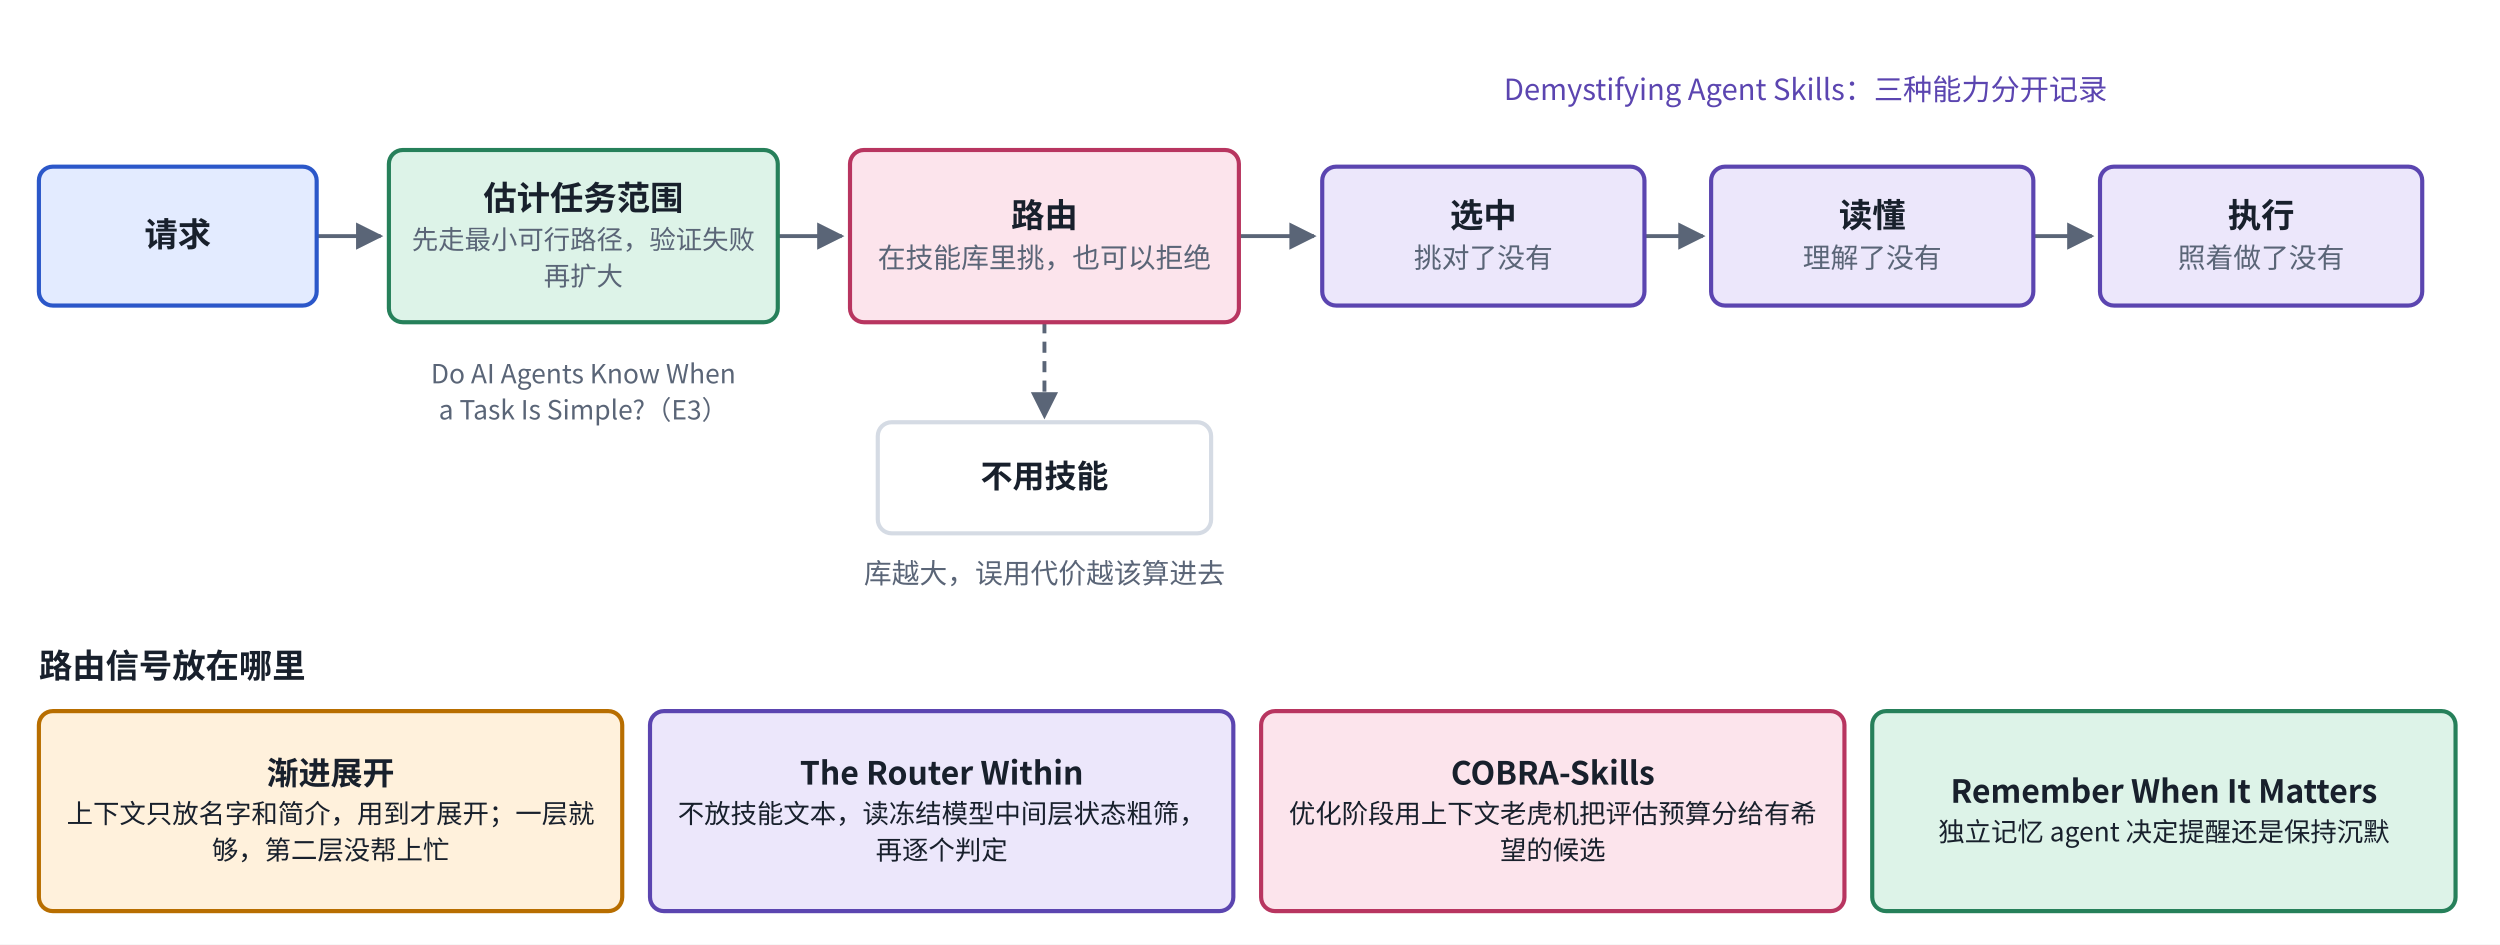
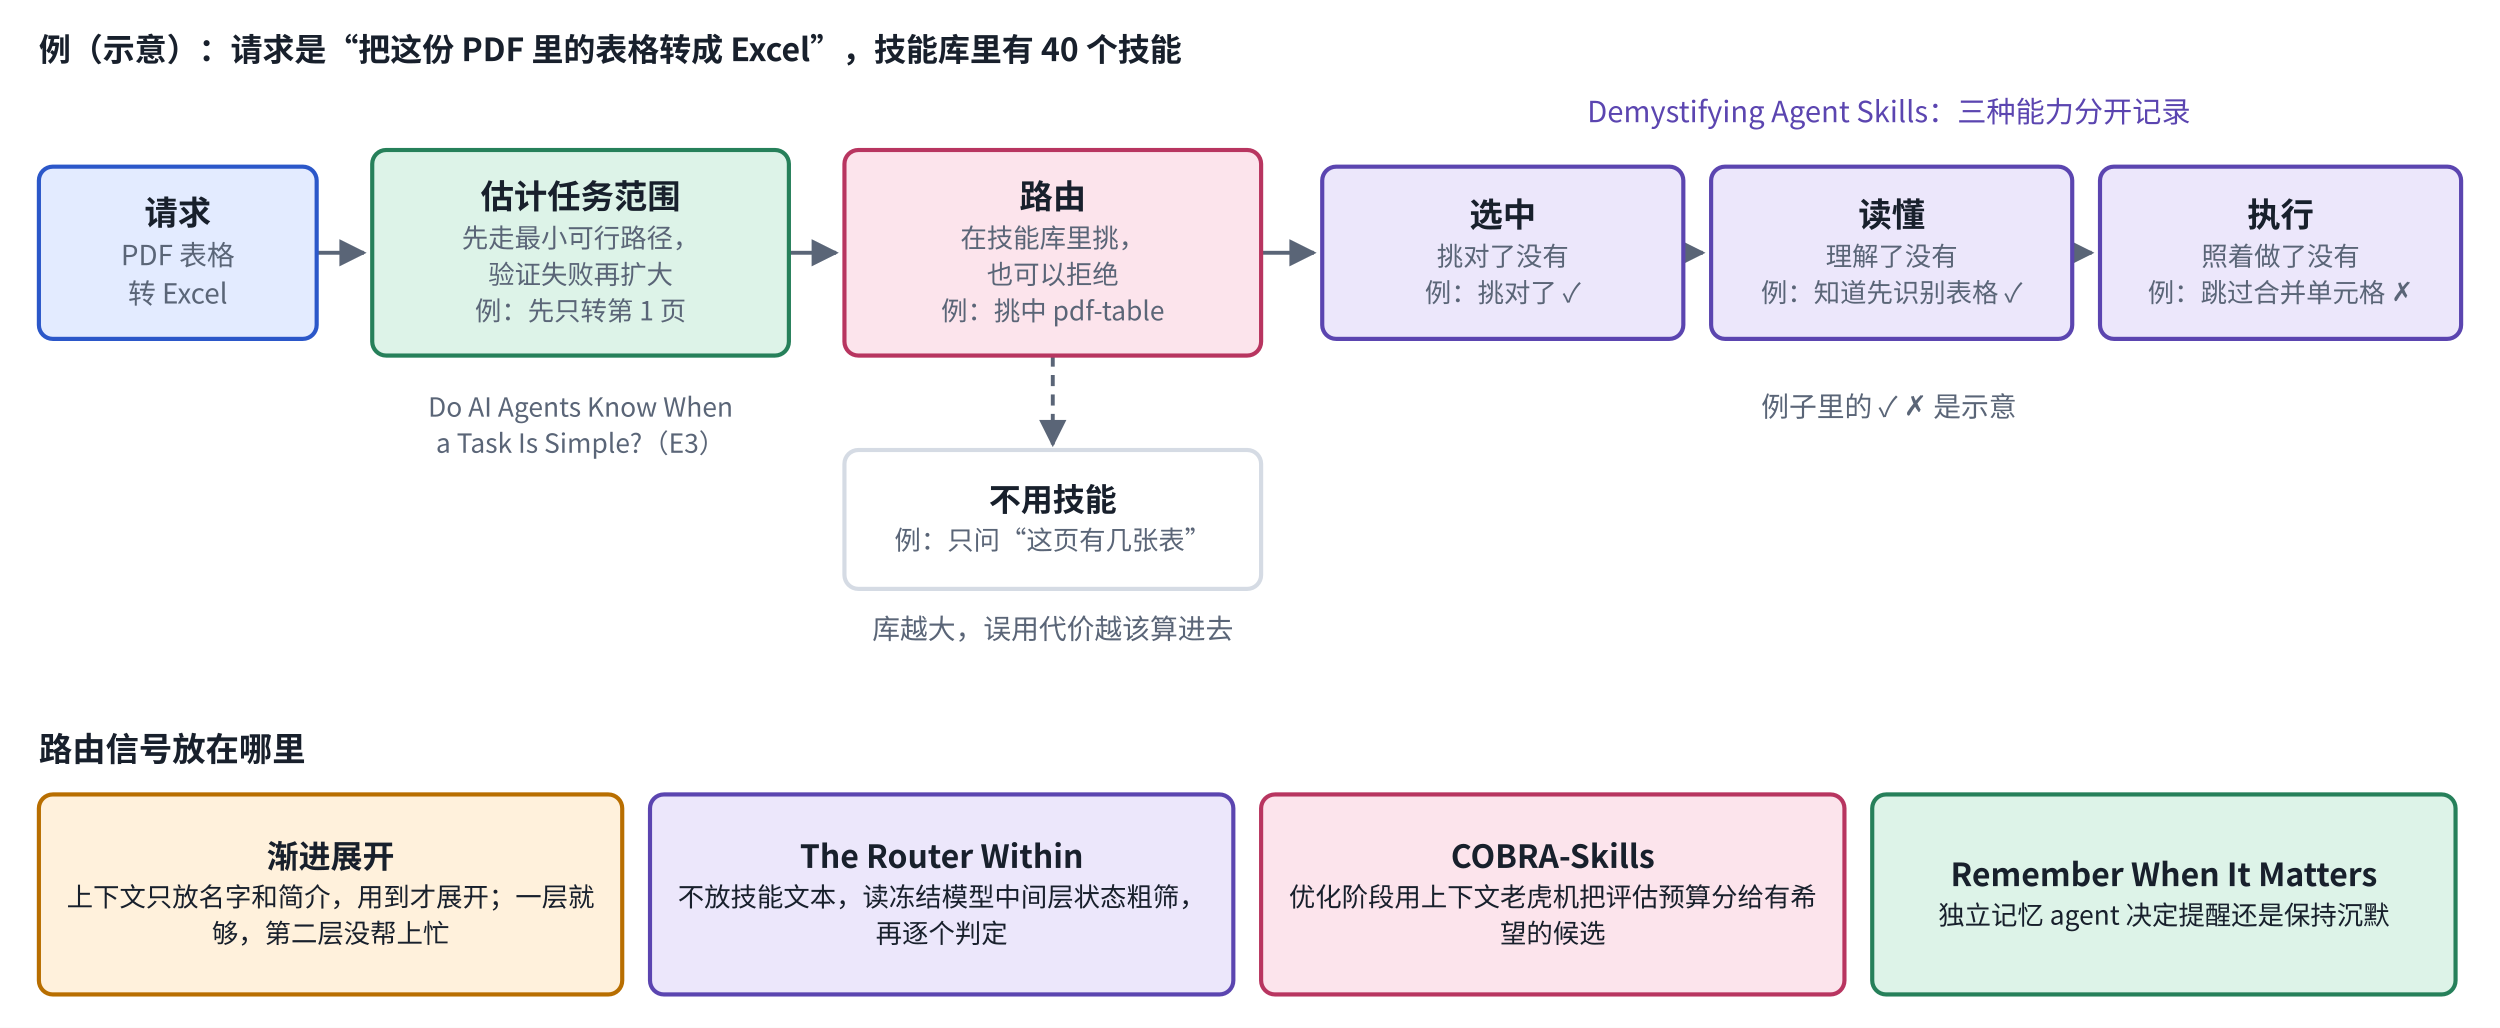
- <svg xmlns="http://www.w3.org/2000/svg" viewBox="0 0 900 340" width="900" height="340" role="img" aria-label="技能选择与何时不用">
+ <svg xmlns="http://www.w3.org/2000/svg" viewBox="0 0 900 370" width="900" height="370" role="img" aria-label="技能选择与何时不用">
  <defs>
    <marker id="ah-b2routing" viewBox="0 0 10 10" refX="9" refY="5" markerWidth="7" markerHeight="7" orient="auto-start-reverse">
      <path d="M0,0 L10,5 L0,10 z" fill="#5A6577" />
    </marker>
  </defs>
-   <rect x="0" y="0" width="900" height="340" fill="#ffffff" />
-   <path d="M592,85 L613,85" fill="none" stroke="#5A6577" stroke-width="1.4" marker-end="url(#ah-b2routing)" />
-   <path d="M732,85 L753,85" fill="none" stroke="#5A6577" stroke-width="1.4" marker-end="url(#ah-b2routing)" />
-   <path d="M114,85 L137,85" fill="none" stroke="#5A6577" stroke-width="1.4" marker-end="url(#ah-b2routing)" />
-   <path d="M280,85 L303,85" fill="none" stroke="#5A6577" stroke-width="1.4" marker-end="url(#ah-b2routing)" />
-   <path d="M446,85 L473,85" fill="none" stroke="#5A6577" stroke-width="1.4" marker-end="url(#ah-b2routing)" />
-   <path d="M376,116 L376,150" fill="none" stroke="#5A6577" stroke-width="1.4" stroke-dasharray="4 3" marker-end="url(#ah-b2routing)" />
-   <rect x="14" y="60" width="100" height="50" rx="5" fill="#E3EBFF" stroke="#2B57C9" stroke-width="1.5" />
-   <rect x="140" y="54" width="140" height="62" rx="5" fill="#DDF3E8" stroke="#26805A" stroke-width="1.5" />
-   <rect x="306" y="54" width="140" height="62" rx="5" fill="#FCE4EC" stroke="#B83560" stroke-width="1.5" />
-   <rect x="476" y="60" width="116" height="50" rx="5" fill="#ECE7FB" stroke="#5B45B0" stroke-width="1.5" />
-   <rect x="616" y="60" width="116" height="50" rx="5" fill="#ECE7FB" stroke="#5B45B0" stroke-width="1.5" />
-   <rect x="756" y="60" width="116" height="50" rx="5" fill="#ECE7FB" stroke="#5B45B0" stroke-width="1.5" />
-   <rect x="316" y="152" width="120" height="40" rx="5" fill="#FFFFFF" stroke="#D5DBE4" stroke-width="1.5" />
-   <rect x="14" y="256" width="210" height="72" rx="5" fill="#FFF1DC" stroke="#B86E00" stroke-width="1.5" />
-   <rect x="234" y="256" width="210" height="72" rx="5" fill="#ECE7FB" stroke="#5B45B0" stroke-width="1.5" />
-   <rect x="454" y="256" width="210" height="72" rx="5" fill="#FCE4EC" stroke="#B83560" stroke-width="1.5" />
-   <rect x="674" y="256" width="210" height="72" rx="5" fill="#DDF3E8" stroke="#26805A" stroke-width="1.5" />
-   <text x="64" y="88.72" text-anchor="middle" font-size="12" font-weight="600" fill="#18202C" font-family="PingFang SC, Noto Sans CJK SC, Microsoft YaHei, sans-serif">请求</text>
-   <text x="210" y="75.61" text-anchor="middle" font-size="12" font-weight="600" fill="#18202C" font-family="PingFang SC, Noto Sans CJK SC, Microsoft YaHei, sans-serif">估计任务范围</text>
-   <text x="210" y="89.67" text-anchor="middle" font-size="9.5" font-weight="400" fill="#5A6577" font-family="PingFang SC, Noto Sans CJK SC, Microsoft YaHei, sans-serif">先走最小可行路径，验证失败</text>
-   <text x="210" y="102.78" text-anchor="middle" font-size="9.5" font-weight="400" fill="#5A6577" font-family="PingFang SC, Noto Sans CJK SC, Microsoft YaHei, sans-serif">再扩大</text>
-   <text x="376" y="81.82" text-anchor="middle" font-size="12" font-weight="600" fill="#18202C" font-family="PingFang SC, Noto Sans CJK SC, Microsoft YaHei, sans-serif">路由</text>
-   <text x="376" y="96.38" text-anchor="middle" font-size="10" font-weight="400" fill="#5A6577" font-family="PingFang SC, Noto Sans CJK SC, Microsoft YaHei, sans-serif">在技能库里挑，也可以拒绝</text>
-   <text x="534" y="81.82" text-anchor="middle" font-size="12" font-weight="600" fill="#18202C" font-family="PingFang SC, Noto Sans CJK SC, Microsoft YaHei, sans-serif">选中</text>
-   <text x="534" y="96.38" text-anchor="middle" font-size="10" font-weight="400" fill="#5A6577" font-family="PingFang SC, Noto Sans CJK SC, Microsoft YaHei, sans-serif">挑对了没有</text>
-   <text x="674" y="81.82" text-anchor="middle" font-size="12" font-weight="600" fill="#18202C" font-family="PingFang SC, Noto Sans CJK SC, Microsoft YaHei, sans-serif">读懂</text>
-   <text x="674" y="96.38" text-anchor="middle" font-size="10" font-weight="400" fill="#5A6577" font-family="PingFang SC, Noto Sans CJK SC, Microsoft YaHei, sans-serif">理解了没有</text>
-   <text x="814" y="81.82" text-anchor="middle" font-size="12" font-weight="600" fill="#18202C" font-family="PingFang SC, Noto Sans CJK SC, Microsoft YaHei, sans-serif">执行</text>
-   <text x="814" y="96.38" text-anchor="middle" font-size="10" font-weight="400" fill="#5A6577" font-family="PingFang SC, Noto Sans CJK SC, Microsoft YaHei, sans-serif">照着做了没有</text>
-   <text x="650" y="36" text-anchor="middle" font-size="10.5" font-weight="500" fill="#5B45B0" font-family="PingFang SC, Noto Sans CJK SC, Microsoft YaHei, sans-serif">Demystifying Agent Skills：三种能力分开记录</text>
-   <text x="376" y="175.565" text-anchor="middle" font-size="11.5" font-weight="600" fill="#18202C" font-family="PingFang SC, Noto Sans CJK SC, Microsoft YaHei, sans-serif">不用技能</text>
-   <text x="376" y="210" text-anchor="middle" font-size="10" font-weight="400" fill="#5A6577" font-family="PingFang SC, Noto Sans CJK SC, Microsoft YaHei, sans-serif">库越大，误用代价越该算进去</text>
-   <text x="210" y="138" text-anchor="middle" font-size="9.5" font-weight="400" fill="#5A6577" font-family="PingFang SC, Noto Sans CJK SC, Microsoft YaHei, sans-serif">Do AI Agents Know When</text>
-   <text x="210" y="151" text-anchor="middle" font-size="9.5" font-weight="400" fill="#5A6577" font-family="PingFang SC, Noto Sans CJK SC, Microsoft YaHei, sans-serif">a Task Is Simple?（E3）</text>
-   <text x="14" y="244" text-anchor="start" font-size="12" font-weight="700" fill="#18202C" font-family="PingFang SC, Noto Sans CJK SC, Microsoft YaHei, sans-serif">路由信号放在哪里</text>
-   <text x="119" y="282.455" text-anchor="middle" font-size="11.5" font-weight="600" fill="#18202C" font-family="PingFang SC, Noto Sans CJK SC, Microsoft YaHei, sans-serif">渐进展开</text>
-   <text x="119" y="296.325" text-anchor="middle" font-size="9.5" font-weight="400" fill="#18202C" font-family="PingFang SC, Noto Sans CJK SC, Microsoft YaHei, sans-serif">上下文只放名字和简介，用到才展开；一层就</text>
-   <text x="119" y="309.435" text-anchor="middle" font-size="9.5" font-weight="400" fill="#18202C" font-family="PingFang SC, Noto Sans CJK SC, Microsoft YaHei, sans-serif">够，第二层没帮上忙</text>
-   <text x="339" y="282.455" text-anchor="middle" font-size="11.5" font-weight="600" fill="#18202C" font-family="PingFang SC, Noto Sans CJK SC, Microsoft YaHei, sans-serif">The Router Within</text>
-   <text x="339" y="296.325" text-anchor="middle" font-size="9.5" font-weight="400" fill="#18202C" font-family="PingFang SC, Noto Sans CJK SC, Microsoft YaHei, sans-serif">不放技能文本，读冻结模型中间层状态粗筛，</text>
-   <text x="339" y="309.435" text-anchor="middle" font-size="9.5" font-weight="400" fill="#18202C" font-family="PingFang SC, Noto Sans CJK SC, Microsoft YaHei, sans-serif">再逐个判定</text>
-   <text x="559" y="282.455" text-anchor="middle" font-size="11.5" font-weight="600" fill="#18202C" font-family="PingFang SC, Noto Sans CJK SC, Microsoft YaHei, sans-serif">COBRA-Skills</text>
-   <text x="559" y="296.325" text-anchor="middle" font-size="9.5" font-weight="400" fill="#18202C" font-family="PingFang SC, Noto Sans CJK SC, Microsoft YaHei, sans-serif">优化阶段用上下文老虎机把评估预算分给有希</text>
-   <text x="559" y="309.435" text-anchor="middle" font-size="9.5" font-weight="400" fill="#18202C" font-family="PingFang SC, Noto Sans CJK SC, Microsoft YaHei, sans-serif">望的候选</text>
-   <text x="779" y="289.01" text-anchor="middle" font-size="11.5" font-weight="600" fill="#18202C" font-family="PingFang SC, Noto Sans CJK SC, Microsoft YaHei, sans-serif">Remember When It Matters</text>
-   <text x="779" y="302.88" text-anchor="middle" font-size="9.5" font-weight="400" fill="#18202C" font-family="PingFang SC, Noto Sans CJK SC, Microsoft YaHei, sans-serif">独立记忆 agent 决定提醒还是保持沉默</text>
+   <rect x="0" y="0" width="900" height="370" fill="#ffffff" />
+   <path d="M606,91 L613,91" fill="none" stroke="#5A6577" stroke-width="1.4" marker-end="url(#ah-b2routing)" />
+   <path d="M746,91 L753,91" fill="none" stroke="#5A6577" stroke-width="1.4" marker-end="url(#ah-b2routing)" />
+   <path d="M114,91 L131,91" fill="none" stroke="#5A6577" stroke-width="1.4" marker-end="url(#ah-b2routing)" />
+   <path d="M284,91 L301,91" fill="none" stroke="#5A6577" stroke-width="1.4" marker-end="url(#ah-b2routing)" />
+   <path d="M454,91 L473,91" fill="none" stroke="#5A6577" stroke-width="1.4" marker-end="url(#ah-b2routing)" />
+   <path d="M379,128 L379,160" fill="none" stroke="#5A6577" stroke-width="1.4" stroke-dasharray="4 3" marker-end="url(#ah-b2routing)" />
+   <rect x="14" y="60" width="100" height="62" rx="5" fill="#E3EBFF" stroke="#2B57C9" stroke-width="1.5" />
+   <rect x="134" y="54" width="150" height="74" rx="5" fill="#DDF3E8" stroke="#26805A" stroke-width="1.5" />
+   <rect x="304" y="54" width="150" height="74" rx="5" fill="#FCE4EC" stroke="#B83560" stroke-width="1.5" />
+   <rect x="476" y="60" width="130" height="62" rx="5" fill="#ECE7FB" stroke="#5B45B0" stroke-width="1.5" />
+   <rect x="616" y="60" width="130" height="62" rx="5" fill="#ECE7FB" stroke="#5B45B0" stroke-width="1.5" />
+   <rect x="756" y="60" width="130" height="62" rx="5" fill="#ECE7FB" stroke="#5B45B0" stroke-width="1.5" />
+   <rect x="304" y="162" width="150" height="50" rx="5" fill="#FFFFFF" stroke="#D5DBE4" stroke-width="1.5" />
+   <rect x="14" y="286" width="210" height="72" rx="5" fill="#FFF1DC" stroke="#B86E00" stroke-width="1.5" />
+   <rect x="234" y="286" width="210" height="72" rx="5" fill="#ECE7FB" stroke="#5B45B0" stroke-width="1.5" />
+   <rect x="454" y="286" width="210" height="72" rx="5" fill="#FCE4EC" stroke="#B83560" stroke-width="1.5" />
+   <rect x="674" y="286" width="210" height="72" rx="5" fill="#DDF3E8" stroke="#26805A" stroke-width="1.5" />
+   <text x="14" y="22" text-anchor="start" font-size="11.5" font-weight="600" fill="#18202C" font-family="PingFang SC, Noto Sans CJK SC, Microsoft YaHei, sans-serif">例（示意）：请求是“把这份 PDF 里的表格转成 Excel”，技能库里有 40 个技能</text>
+   <text x="64" y="80.92" text-anchor="middle" font-size="12" font-weight="600" fill="#18202C" font-family="PingFang SC, Noto Sans CJK SC, Microsoft YaHei, sans-serif">请求</text>
+   <text x="64" y="95.48" text-anchor="middle" font-size="10" font-weight="400" fill="#5A6577" font-family="PingFang SC, Noto Sans CJK SC, Microsoft YaHei, sans-serif">PDF 表格</text>
+   <text x="64" y="109.28" text-anchor="middle" font-size="10" font-weight="400" fill="#5A6577" font-family="PingFang SC, Noto Sans CJK SC, Microsoft YaHei, sans-serif">转 Excel</text>
+   <text x="209" y="75.055" text-anchor="middle" font-size="12" font-weight="600" fill="#18202C" font-family="PingFang SC, Noto Sans CJK SC, Microsoft YaHei, sans-serif">估计任务范围</text>
+   <text x="209" y="89.115" text-anchor="middle" font-size="9.5" font-weight="400" fill="#5A6577" font-family="PingFang SC, Noto Sans CJK SC, Microsoft YaHei, sans-serif">先走最小可行路径，</text>
+   <text x="209" y="102.225" text-anchor="middle" font-size="9.5" font-weight="400" fill="#5A6577" font-family="PingFang SC, Noto Sans CJK SC, Microsoft YaHei, sans-serif">验证失败再扩大</text>
+   <text x="209" y="115.335" text-anchor="middle" font-size="9.5" font-weight="400" fill="#5A6577" font-family="PingFang SC, Noto Sans CJK SC, Microsoft YaHei, sans-serif">例：先只转第 1 页</text>
+   <text x="379" y="75.055" text-anchor="middle" font-size="12" font-weight="600" fill="#18202C" font-family="PingFang SC, Noto Sans CJK SC, Microsoft YaHei, sans-serif">路由</text>
+   <text x="379" y="89.115" text-anchor="middle" font-size="9.5" font-weight="400" fill="#5A6577" font-family="PingFang SC, Noto Sans CJK SC, Microsoft YaHei, sans-serif">在技能库里挑，</text>
+   <text x="379" y="102.225" text-anchor="middle" font-size="9.5" font-weight="400" fill="#5A6577" font-family="PingFang SC, Noto Sans CJK SC, Microsoft YaHei, sans-serif">也可以拒绝</text>
+   <text x="379" y="115.335" text-anchor="middle" font-size="9.5" font-weight="400" fill="#5A6577" font-family="PingFang SC, Noto Sans CJK SC, Microsoft YaHei, sans-serif">例：挑中 pdf-table</text>
+   <text x="541" y="81.61" text-anchor="middle" font-size="12" font-weight="600" fill="#18202C" font-family="PingFang SC, Noto Sans CJK SC, Microsoft YaHei, sans-serif">选中</text>
+   <text x="541" y="95.67" text-anchor="middle" font-size="9.5" font-weight="400" fill="#5A6577" font-family="PingFang SC, Noto Sans CJK SC, Microsoft YaHei, sans-serif">挑对了没有</text>
+   <text x="541" y="108.78" text-anchor="middle" font-size="9.5" font-weight="400" fill="#5A6577" font-family="PingFang SC, Noto Sans CJK SC, Microsoft YaHei, sans-serif">例：挑对了 ✓</text>
+   <text x="681" y="81.61" text-anchor="middle" font-size="12" font-weight="600" fill="#18202C" font-family="PingFang SC, Noto Sans CJK SC, Microsoft YaHei, sans-serif">读懂</text>
+   <text x="681" y="95.67" text-anchor="middle" font-size="9.5" font-weight="400" fill="#5A6577" font-family="PingFang SC, Noto Sans CJK SC, Microsoft YaHei, sans-serif">理解了没有</text>
+   <text x="681" y="108.78" text-anchor="middle" font-size="9.5" font-weight="400" fill="#5A6577" font-family="PingFang SC, Noto Sans CJK SC, Microsoft YaHei, sans-serif">例：知道先识别表格 ✓</text>
+   <text x="821" y="81.61" text-anchor="middle" font-size="12" font-weight="600" fill="#18202C" font-family="PingFang SC, Noto Sans CJK SC, Microsoft YaHei, sans-serif">执行</text>
+   <text x="821" y="95.67" text-anchor="middle" font-size="9.5" font-weight="400" fill="#5A6577" font-family="PingFang SC, Noto Sans CJK SC, Microsoft YaHei, sans-serif">照着做了没有</text>
+   <text x="821" y="108.78" text-anchor="middle" font-size="9.5" font-weight="400" fill="#5A6577" font-family="PingFang SC, Noto Sans CJK SC, Microsoft YaHei, sans-serif">例：跳过合并单元格 ✗</text>
+   <text x="680" y="44" text-anchor="middle" font-size="10.5" font-weight="500" fill="#5B45B0" font-family="PingFang SC, Noto Sans CJK SC, Microsoft YaHei, sans-serif">Demystifying Agent Skills：三种能力分开记录</text>
+   <text x="379" y="184.01" text-anchor="middle" font-size="11.5" font-weight="600" fill="#18202C" font-family="PingFang SC, Noto Sans CJK SC, Microsoft YaHei, sans-serif">不用技能</text>
+   <text x="379" y="197.88" text-anchor="middle" font-size="9.5" font-weight="400" fill="#5A6577" font-family="PingFang SC, Noto Sans CJK SC, Microsoft YaHei, sans-serif">例：只问“这页有几张表”</text>
+   <text x="379" y="230" text-anchor="middle" font-size="10" font-weight="400" fill="#5A6577" font-family="PingFang SC, Noto Sans CJK SC, Microsoft YaHei, sans-serif">库越大，误用代价越该算进去</text>
+   <text x="209" y="150" text-anchor="middle" font-size="9.5" font-weight="400" fill="#5A6577" font-family="PingFang SC, Noto Sans CJK SC, Microsoft YaHei, sans-serif">Do AI Agents Know When</text>
+   <text x="209" y="163" text-anchor="middle" font-size="9.5" font-weight="400" fill="#5A6577" font-family="PingFang SC, Noto Sans CJK SC, Microsoft YaHei, sans-serif">a Task Is Simple?（E3）</text>
+   <text x="680" y="150" text-anchor="middle" font-size="10" font-weight="400" fill="#5A6577" font-family="PingFang SC, Noto Sans CJK SC, Microsoft YaHei, sans-serif">例子里的 ✓ ✗ 是示意</text>
+   <text x="14" y="274" text-anchor="start" font-size="12" font-weight="700" fill="#18202C" font-family="PingFang SC, Noto Sans CJK SC, Microsoft YaHei, sans-serif">路由信号放在哪里</text>
+   <text x="119" y="312.455" text-anchor="middle" font-size="11.5" font-weight="600" fill="#18202C" font-family="PingFang SC, Noto Sans CJK SC, Microsoft YaHei, sans-serif">渐进展开</text>
+   <text x="119" y="326.325" text-anchor="middle" font-size="9.5" font-weight="400" fill="#18202C" font-family="PingFang SC, Noto Sans CJK SC, Microsoft YaHei, sans-serif">上下文只放名字和简介，用到才展开；一层就</text>
+   <text x="119" y="339.435" text-anchor="middle" font-size="9.5" font-weight="400" fill="#18202C" font-family="PingFang SC, Noto Sans CJK SC, Microsoft YaHei, sans-serif">够，第二层没帮上忙</text>
+   <text x="339" y="312.455" text-anchor="middle" font-size="11.5" font-weight="600" fill="#18202C" font-family="PingFang SC, Noto Sans CJK SC, Microsoft YaHei, sans-serif">The Router Within</text>
+   <text x="339" y="326.325" text-anchor="middle" font-size="9.5" font-weight="400" fill="#18202C" font-family="PingFang SC, Noto Sans CJK SC, Microsoft YaHei, sans-serif">不放技能文本，读冻结模型中间层状态粗筛，</text>
+   <text x="339" y="339.435" text-anchor="middle" font-size="9.5" font-weight="400" fill="#18202C" font-family="PingFang SC, Noto Sans CJK SC, Microsoft YaHei, sans-serif">再逐个判定</text>
+   <text x="559" y="312.455" text-anchor="middle" font-size="11.5" font-weight="600" fill="#18202C" font-family="PingFang SC, Noto Sans CJK SC, Microsoft YaHei, sans-serif">COBRA-Skills</text>
+   <text x="559" y="326.325" text-anchor="middle" font-size="9.5" font-weight="400" fill="#18202C" font-family="PingFang SC, Noto Sans CJK SC, Microsoft YaHei, sans-serif">优化阶段用上下文老虎机把评估预算分给有希</text>
+   <text x="559" y="339.435" text-anchor="middle" font-size="9.5" font-weight="400" fill="#18202C" font-family="PingFang SC, Noto Sans CJK SC, Microsoft YaHei, sans-serif">望的候选</text>
+   <text x="779" y="319.01" text-anchor="middle" font-size="11.5" font-weight="600" fill="#18202C" font-family="PingFang SC, Noto Sans CJK SC, Microsoft YaHei, sans-serif">Remember When It Matters</text>
+   <text x="779" y="332.88" text-anchor="middle" font-size="9.5" font-weight="400" fill="#18202C" font-family="PingFang SC, Noto Sans CJK SC, Microsoft YaHei, sans-serif">独立记忆 agent 决定提醒还是保持沉默</text>
</svg>
